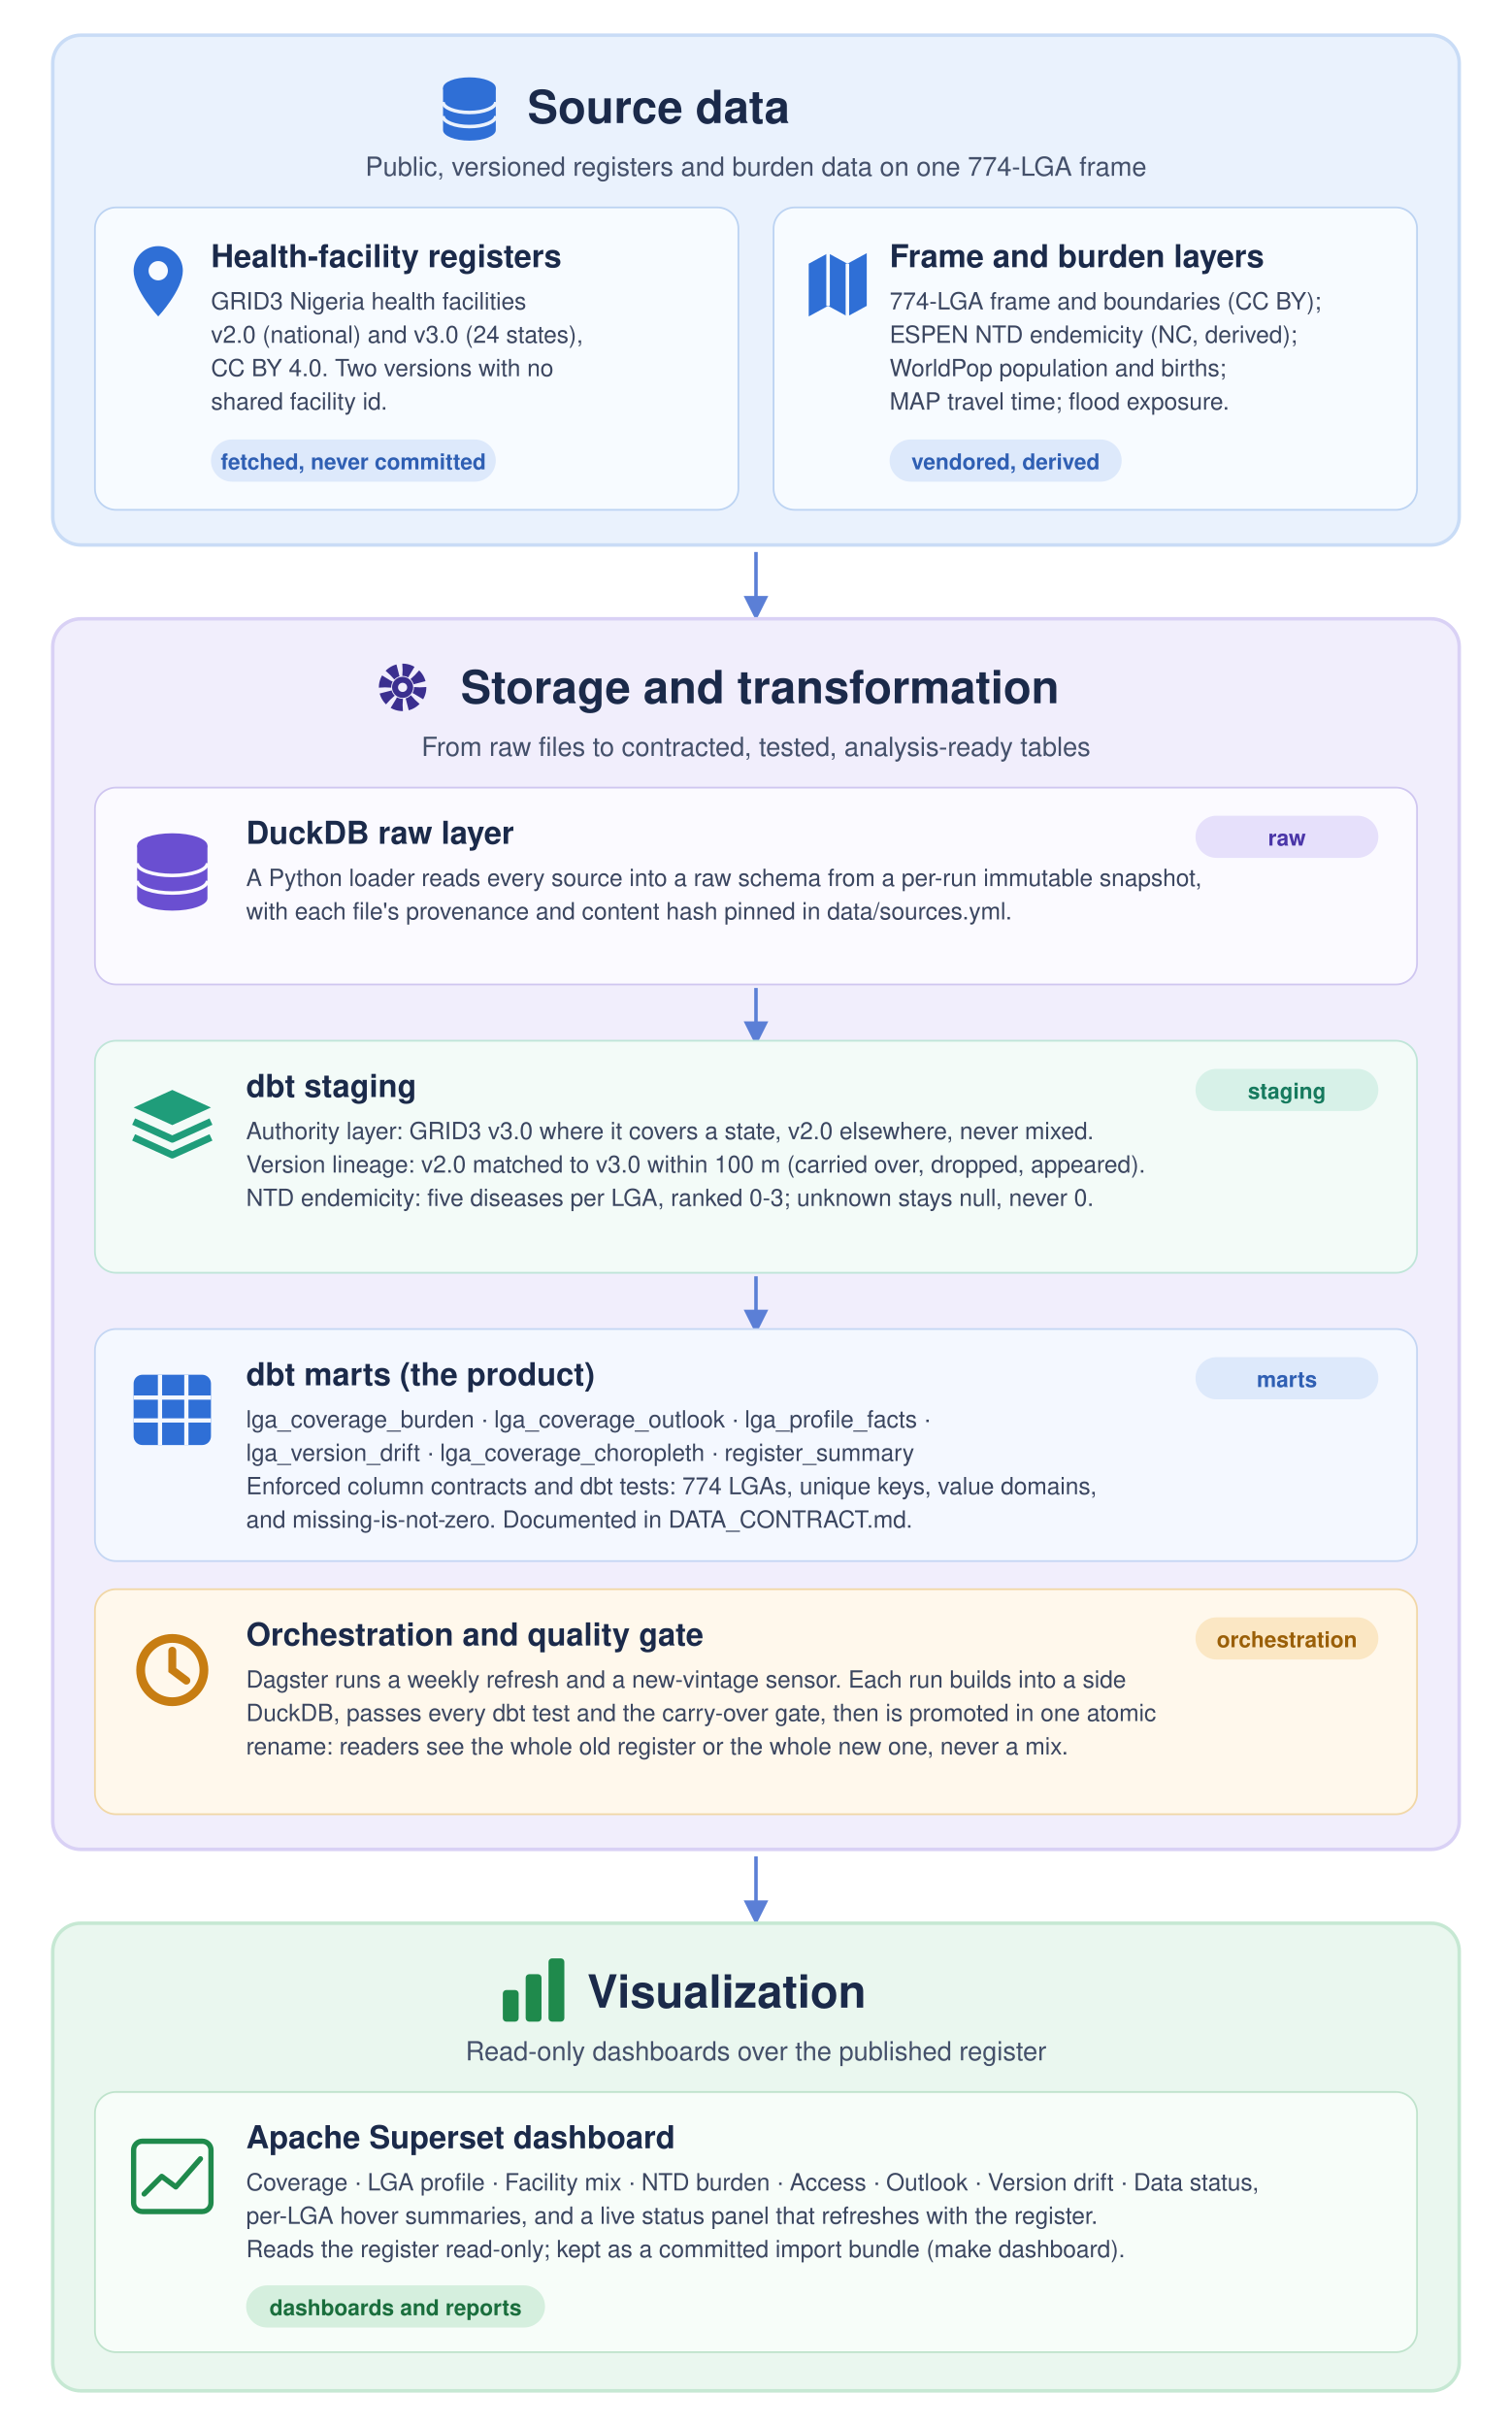
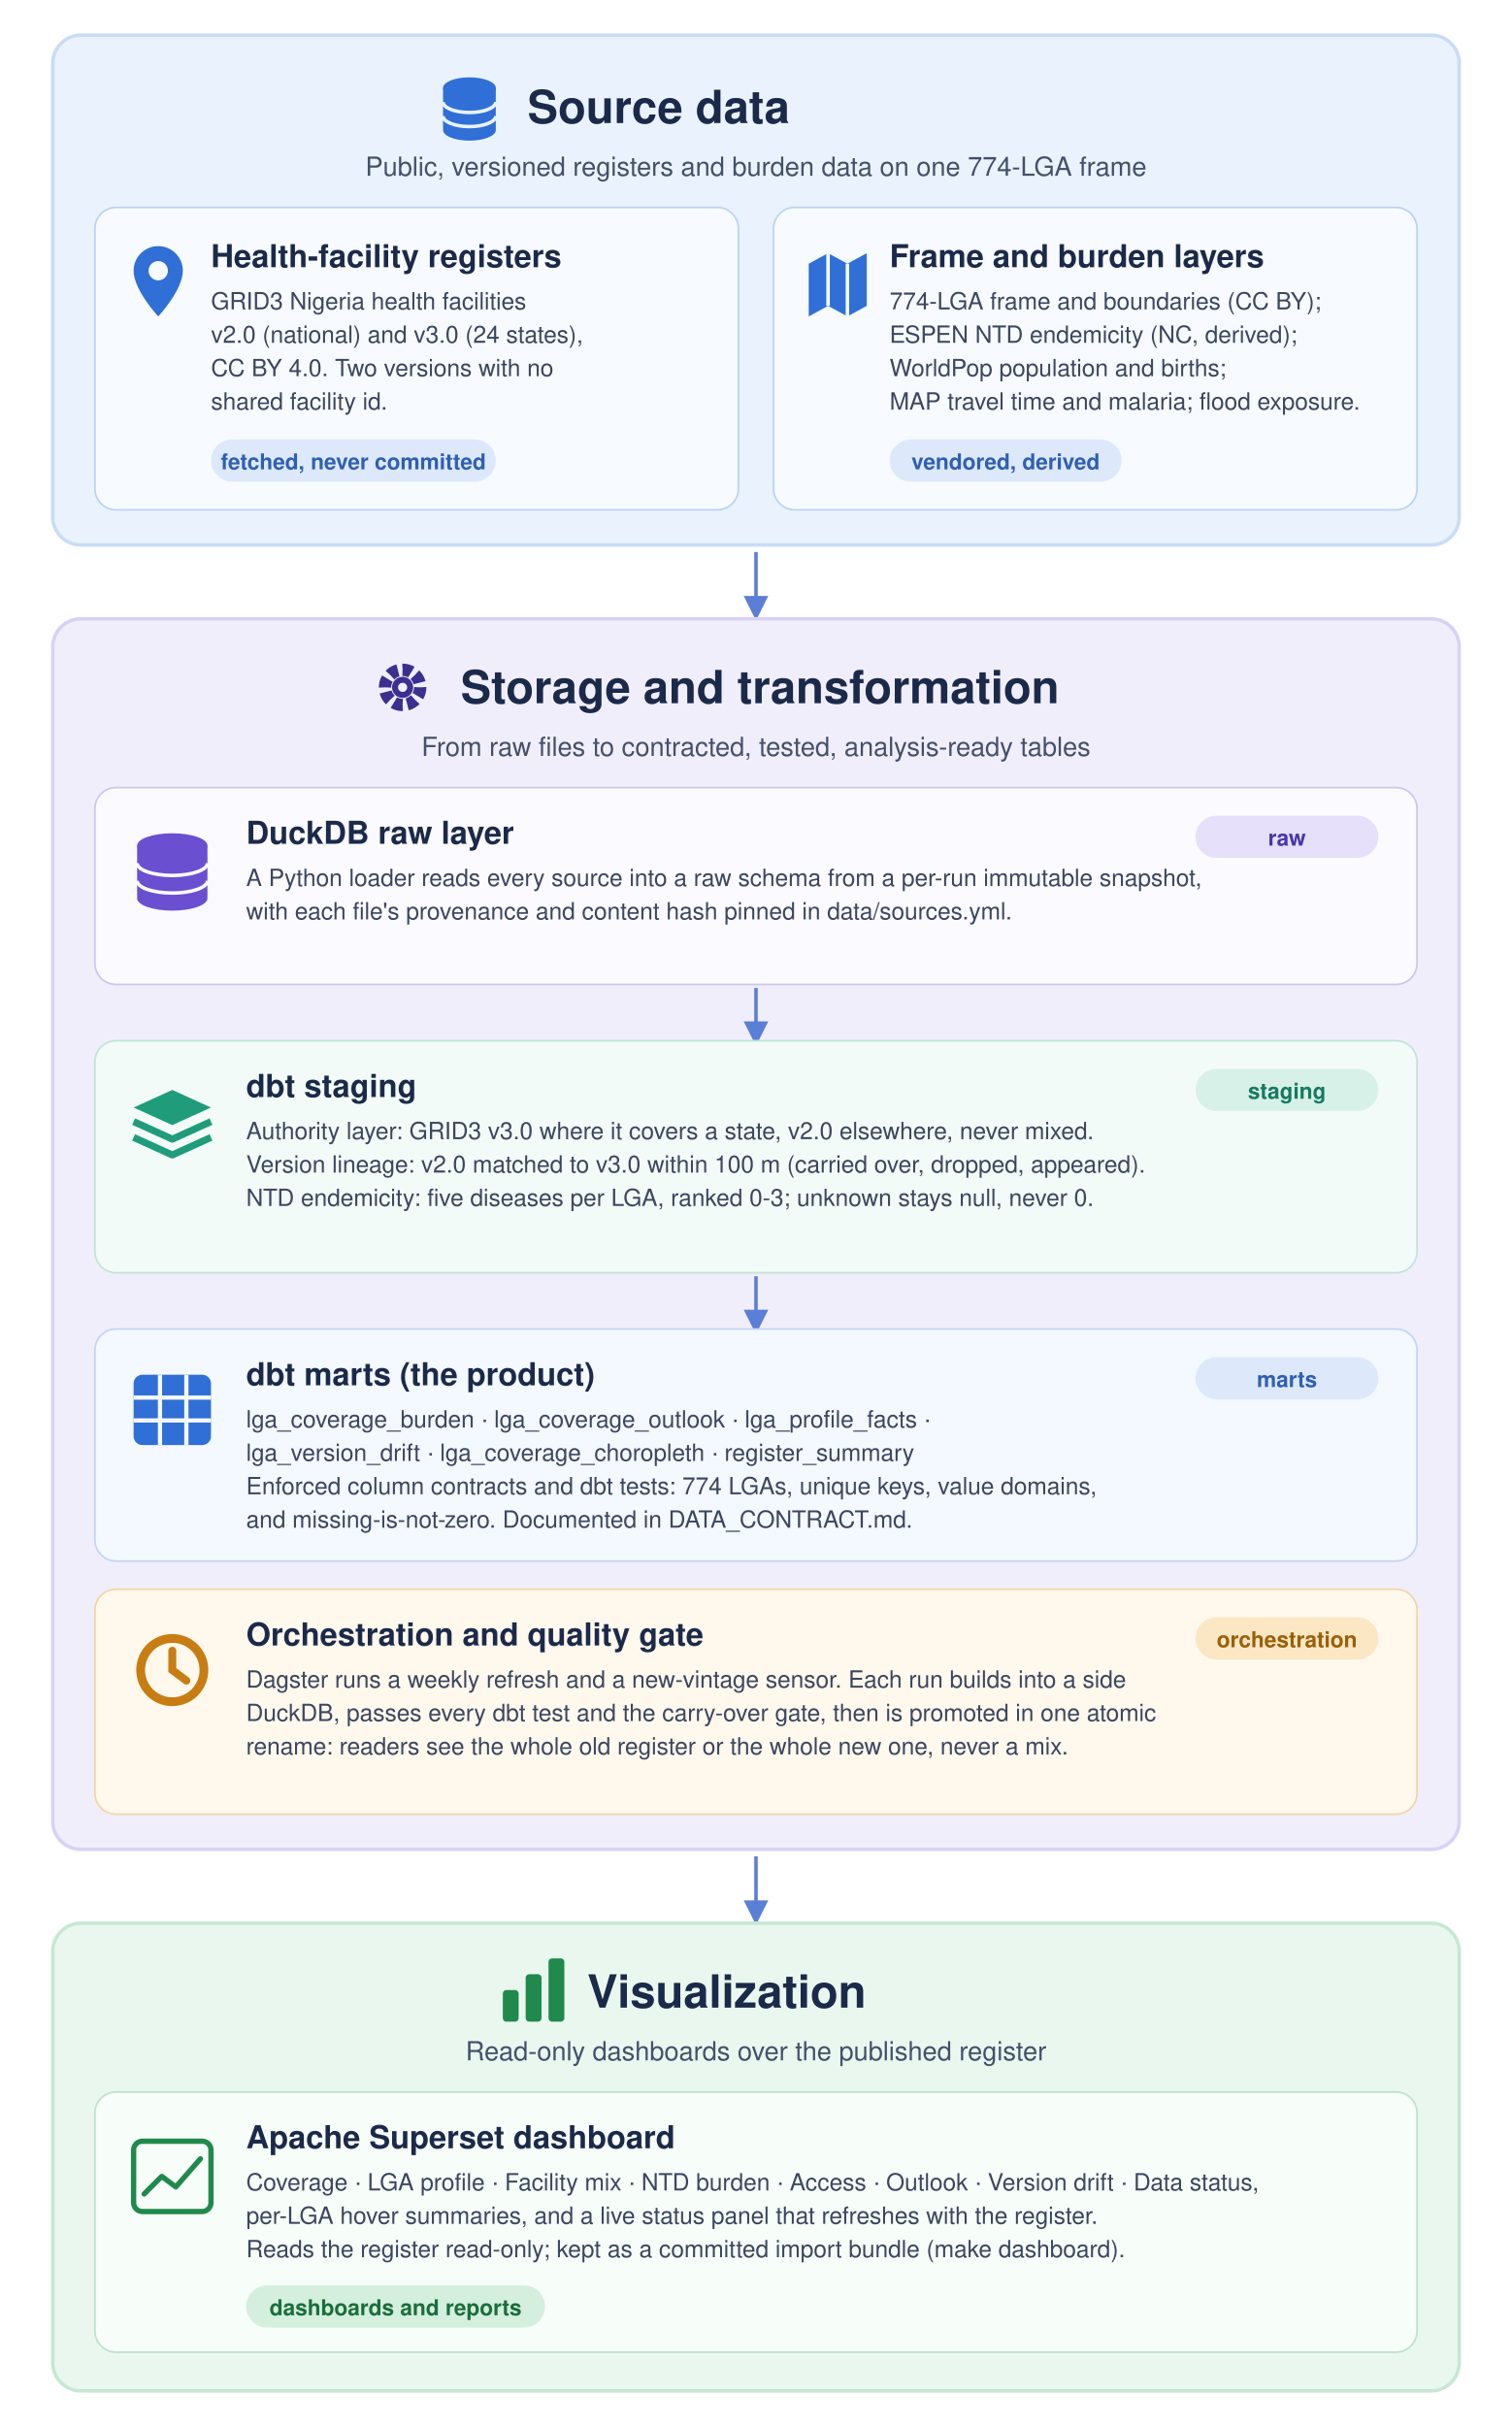
<svg xmlns="http://www.w3.org/2000/svg" viewBox="0 0 860 1380" width="860" height="1380" role="img" aria-labelledby="title desc" font-family="'Segoe UI', Helvetica, Arial, sans-serif">
  <defs>
    <marker id="arrow" viewBox="0 0 10 10" refX="5" refY="5" markerWidth="7" markerHeight="7" orient="auto-start-reverse">
      <path d="M0,0 L10,5 L0,10 z" fill="#5b7fd6" />
    </marker>
    <style>
      .h1 { font-size: 26px; font-weight: 700; fill: #1b2a4a; }
      .sub { font-size: 15px; fill: #44506a; }
      .ct { font-size: 18px; font-weight: 700; fill: #1b2a4a; }
      .cb { font-size: 13.5px; fill: #3b4660; }
      .tag { font-size: 12.5px; font-weight: 600; }
      .flow { stroke: #5b7fd6; stroke-width: 2; fill: none; marker-end: url(#arrow); }
    </style>
  </defs>
  <rect width="860" height="1380" fill="#ffffff" />
  <rect x="30" y="20" width="800" height="290" rx="16" fill="#eaf2fd" stroke="#c9dcf6" stroke-width="2" />
  <g transform="translate(250,44)">
    <ellipse cx="17" cy="6" rx="15" ry="6" fill="#2f6fd6" />
    <path d="M2,6 v24 a15,6 0 0 0 30,0 v-24" fill="#2f6fd6" />
    <path d="M2,14 a15,6 0 0 0 30,0 M2,22 a15,6 0 0 0 30,0" fill="none" stroke="#eaf2fd" stroke-width="2" />
  </g>
  <text x="300" y="70" class="h1">Source data</text>
  <text x="430" y="100" class="sub" text-anchor="middle">Public, versioned registers and burden data on one 774-LGA frame</text>
  <rect x="54" y="118" width="366" height="172" rx="12" fill="#f7fbff" stroke="#bcd3f2" />
  <g transform="translate(72,140)">
    <path d="M18,0 a14,14 0 0 1 14,14 c0,11 -14,26 -14,26 c0,0 -14,-15 -14,-26 a14,14 0 0 1 14,-14 z" fill="#2f6fd6" />
    <circle cx="18" cy="14" r="5.5" fill="#f7fbff" />
  </g>
  <text x="120" y="152" class="ct">Health-facility registers</text>
  <text class="cb">
    <tspan x="120" y="176">GRID3 Nigeria health facilities</tspan>
    <tspan x="120" y="195">v2.0 (national) and v3.0 (24 states),</tspan>
    <tspan x="120" y="214">CC BY 4.0. Two versions with no</tspan>
    <tspan x="120" y="233">shared facility id.</tspan>
  </text>
  <rect x="120" y="250" width="162" height="24" rx="12" fill="#dde9fb" />
  <text x="201" y="267" class="tag" fill="#2f5fb3" text-anchor="middle">fetched, never committed</text>
  <rect x="440" y="118" width="366" height="172" rx="12" fill="#f7fbff" stroke="#bcd3f2" />
  <g transform="translate(458,142)">
    <path d="M2,8 L13,2 L24,8 L35,2 L35,32 L24,38 L13,32 L2,38 z" fill="#2f6fd6" />
    <path d="M13,2 V32 M24,8 V38" stroke="#f7fbff" stroke-width="2" />
  </g>
  <text x="506" y="152" class="ct">Frame and burden layers</text>
  <text class="cb">
    <tspan x="506" y="176">774-LGA frame and boundaries (CC BY);</tspan>
    <tspan x="506" y="195">ESPEN NTD endemicity (NC, derived);</tspan>
    <tspan x="506" y="214">WorldPop population and births;</tspan>
-     <tspan x="506" y="233">MAP travel time; flood exposure.</tspan>
+     <tspan x="506" y="233">MAP travel time and malaria; flood exposure.</tspan>
  </text>
  <rect x="506" y="250" width="132" height="24" rx="12" fill="#dde9fb" />
  <text x="572" y="267" class="tag" fill="#2f5fb3" text-anchor="middle">vendored, derived</text>
  <path d="M430,314 V346" class="flow" />
  <rect x="30" y="352" width="800" height="700" rx="16" fill="#f1eefc" stroke="#d9d1f5" stroke-width="2" />
  <g transform="translate(212,374)">
    <circle cx="17" cy="17" r="10" fill="none" stroke="#3b2f8f" stroke-width="7" stroke-dasharray="5.2 2.65" />
    <circle cx="17" cy="17" r="6" fill="#3b2f8f" />
    <circle cx="17" cy="17" r="2.6" fill="#f1eefc" />
  </g>
  <text x="262" y="400" class="h1">Storage and transformation</text>
  <text x="430" y="430" class="sub" text-anchor="middle">From raw files to contracted, tested, analysis-ready tables</text>
  <rect x="54" y="448" width="752" height="112" rx="12" fill="#fbfaff" stroke="#cfc6f0" />
  <g transform="translate(76,474)">
    <ellipse cx="22" cy="7" rx="20" ry="7" fill="#6a4fd1" />
    <path d="M2,7 v30 a20,7 0 0 0 40,0 v-30" fill="#6a4fd1" />
    <path d="M2,17 a20,7 0 0 0 40,0 M2,27 a20,7 0 0 0 40,0" fill="none" stroke="#fbfaff" stroke-width="2" />
  </g>
  <text x="140" y="480" class="ct">DuckDB raw layer</text>
  <text class="cb">
    <tspan x="140" y="504">A Python loader reads every source into a raw schema from a per-run immutable snapshot,</tspan>
    <tspan x="140" y="523">with each file's provenance and content hash pinned in data/sources.yml.</tspan>
  </text>
  <rect x="680" y="464" width="104" height="24" rx="12" fill="#e6e0fb" />
  <text x="732" y="481" class="tag" fill="#4a35a8" text-anchor="middle">raw</text>
  <path d="M430,562 V588" class="flow" />
  <rect x="54" y="592" width="752" height="132" rx="12" fill="#f3fbf8" stroke="#bfe5d8" />
  <g transform="translate(76,620)">
    <path d="M22,0 L44,10 L22,20 L0,10 z" fill="#1f9d7a" />
    <path d="M0,18 L22,28 L44,18" fill="none" stroke="#1f9d7a" stroke-width="4" stroke-linejoin="round" />
    <path d="M0,27 L22,37 L44,27" fill="none" stroke="#1f9d7a" stroke-width="4" stroke-linejoin="round" />
  </g>
  <text x="140" y="624" class="ct">dbt staging</text>
  <text class="cb">
    <tspan x="140" y="648">Authority layer: GRID3 v3.0 where it covers a state, v2.0 elsewhere, never mixed.</tspan>
    <tspan x="140" y="667">Version lineage: v2.0 matched to v3.0 within 100 m (carried over, dropped, appeared).</tspan>
    <tspan x="140" y="686">NTD endemicity: five diseases per LGA, ranked 0-3; unknown stays null, never 0.</tspan>
  </text>
  <rect x="680" y="608" width="104" height="24" rx="12" fill="#d7f1e8" />
  <text x="732" y="625" class="tag" fill="#167a5e" text-anchor="middle">staging</text>
  <path d="M430,726 V752" class="flow" />
  <rect x="54" y="756" width="752" height="132" rx="12" fill="#f4f8ff" stroke="#c4d6f3" />
  <g transform="translate(76,782)">
    <rect x="0" y="0" width="44" height="40" rx="5" fill="#2f6fd6" />
    <path d="M0,13 H44 M0,26 H44 M15,0 V40 M30,0 V40" stroke="#f4f8ff" stroke-width="2.4" />
  </g>
  <text x="140" y="788" class="ct">dbt marts (the product)</text>
  <text class="cb">
    <tspan x="140" y="812">lga_coverage_burden · lga_coverage_outlook · lga_profile_facts ·</tspan>
    <tspan x="140" y="831">lga_version_drift · lga_coverage_choropleth · register_summary</tspan>
    <tspan x="140" y="850">Enforced column contracts and dbt tests: 774 LGAs, unique keys, value domains,</tspan>
    <tspan x="140" y="869">and missing-is-not-zero. Documented in DATA_CONTRACT.md.</tspan>
  </text>
  <rect x="680" y="772" width="104" height="24" rx="12" fill="#dde9fb" />
  <text x="732" y="789" class="tag" fill="#2f5fb3" text-anchor="middle">marts</text>
  <rect x="54" y="904" width="752" height="128" rx="12" fill="#fff8ec" stroke="#f1d7a6" />
  <g transform="translate(76,930)">
    <circle cx="22" cy="20" r="18" fill="none" stroke="#c77d12" stroke-width="5" />
    <path d="M22,9 V20 L30,26" fill="none" stroke="#c77d12" stroke-width="4.5" stroke-linecap="round" />
  </g>
  <text x="140" y="936" class="ct">Orchestration and quality gate</text>
  <text class="cb">
    <tspan x="140" y="960">Dagster runs a weekly refresh and a new-vintage sensor. Each run builds into a side</tspan>
    <tspan x="140" y="979">DuckDB, passes every dbt test and the carry-over gate, then is promoted in one atomic</tspan>
    <tspan x="140" y="998">rename: readers see the whole old register or the whole new one, never a mix.</tspan>
  </text>
  <rect x="680" y="920" width="104" height="24" rx="12" fill="#fbe7c4" />
  <text x="732" y="937" class="tag" fill="#9a5f08" text-anchor="middle">orchestration</text>
  <path d="M430,1056 V1088" class="flow" />
  <rect x="30" y="1094" width="800" height="266" rx="16" fill="#eaf7ef" stroke="#c6e8d3" stroke-width="2" />
  <g transform="translate(286,1114)">
    <rect x="0" y="18" width="9" height="18" rx="2" fill="#1f8a4c" />
    <rect x="13" y="9" width="9" height="27" rx="2" fill="#1f8a4c" />
    <rect x="26" y="0" width="9" height="36" rx="2" fill="#1f8a4c" />
  </g>
  <text x="334" y="1142" class="h1">Visualization</text>
  <text x="430" y="1172" class="sub" text-anchor="middle">Read-only dashboards over the published register</text>
  <rect x="54" y="1190" width="752" height="148" rx="12" fill="#f7fdf9" stroke="#bfe3cc" />
  <g transform="translate(76,1218)">
    <rect x="0" y="0" width="44" height="40" rx="5" fill="none" stroke="#1f8a4c" stroke-width="3" />
    <path d="M6,30 L16,20 L24,26 L38,10" fill="none" stroke="#1f8a4c" stroke-width="3" stroke-linecap="round" stroke-linejoin="round" />
  </g>
  <text x="140" y="1222" class="ct">Apache Superset dashboard</text>
  <text class="cb">
    <tspan x="140" y="1246">Coverage · LGA profile · Facility mix · NTD burden · Access · Outlook · Version drift · Data status,</tspan>
    <tspan x="140" y="1265">per-LGA hover summaries, and a live status panel that refreshes with the register.</tspan>
    <tspan x="140" y="1284">Reads the register read-only; kept as a committed import bundle (make dashboard).</tspan>
  </text>
  <rect x="140" y="1300" width="170" height="24" rx="12" fill="#d5efde" />
  <text x="225" y="1317" class="tag" fill="#1a6e3d" text-anchor="middle">dashboards and reports</text>
</svg>
